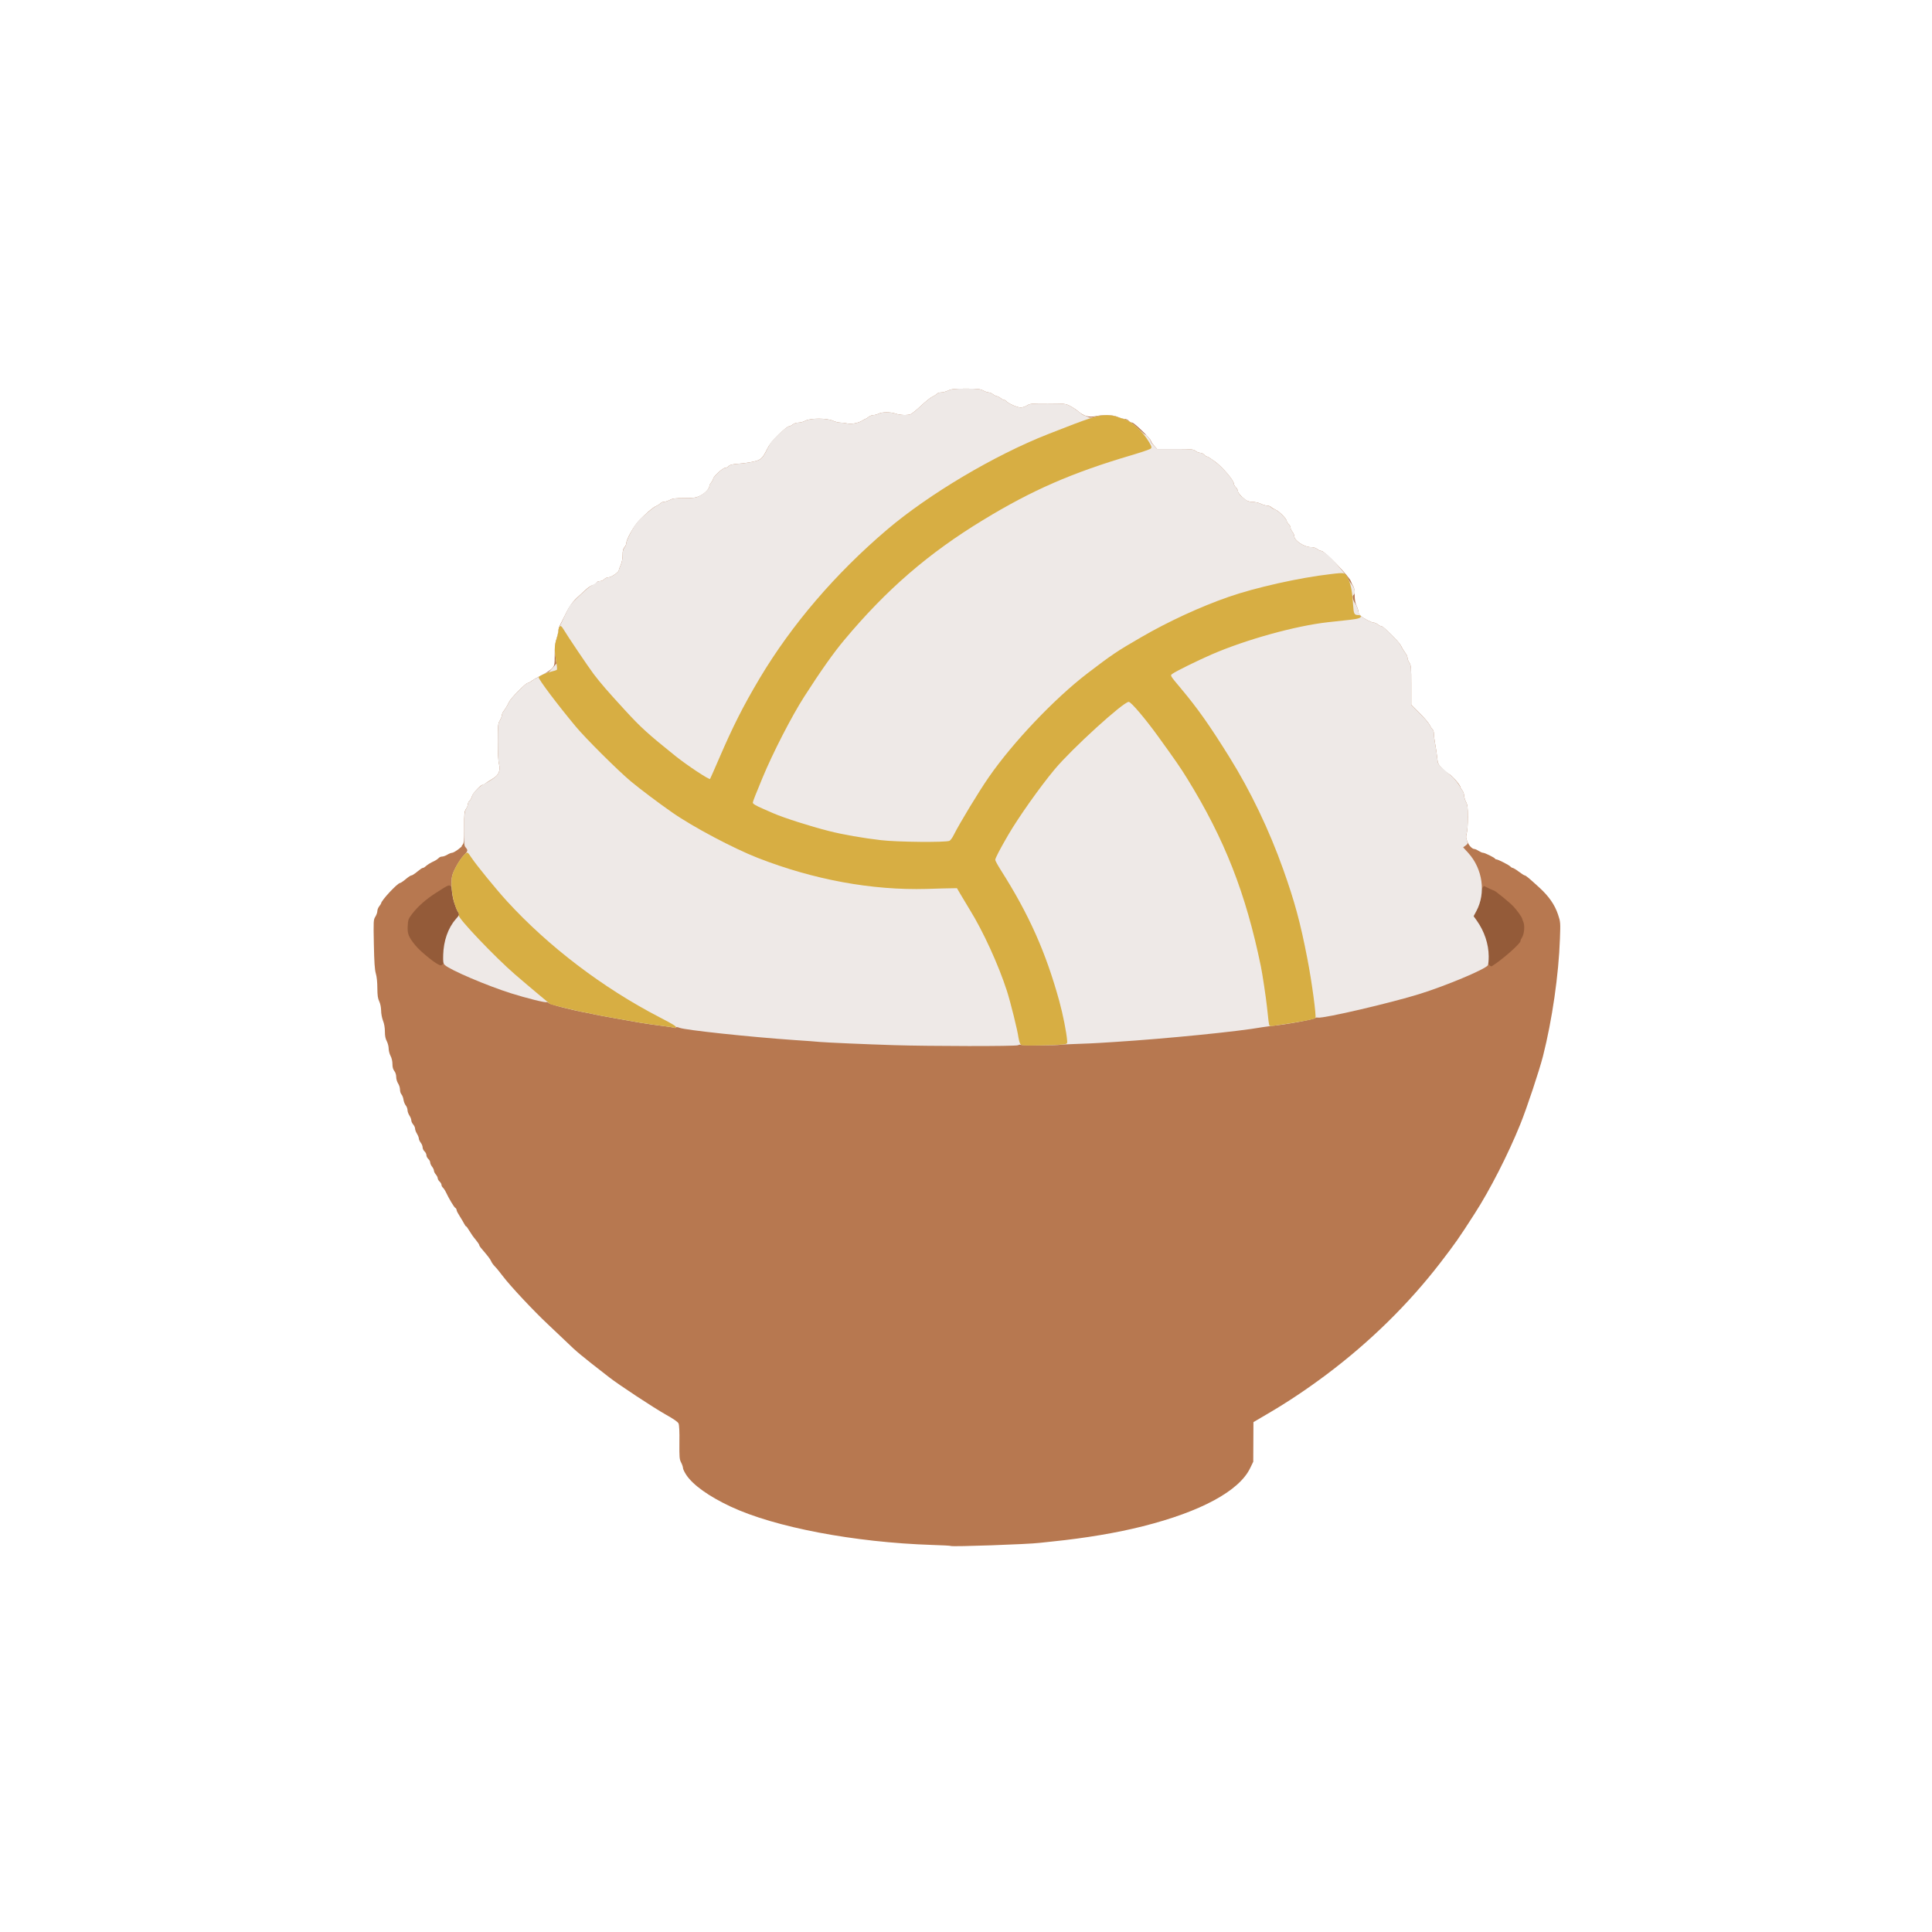
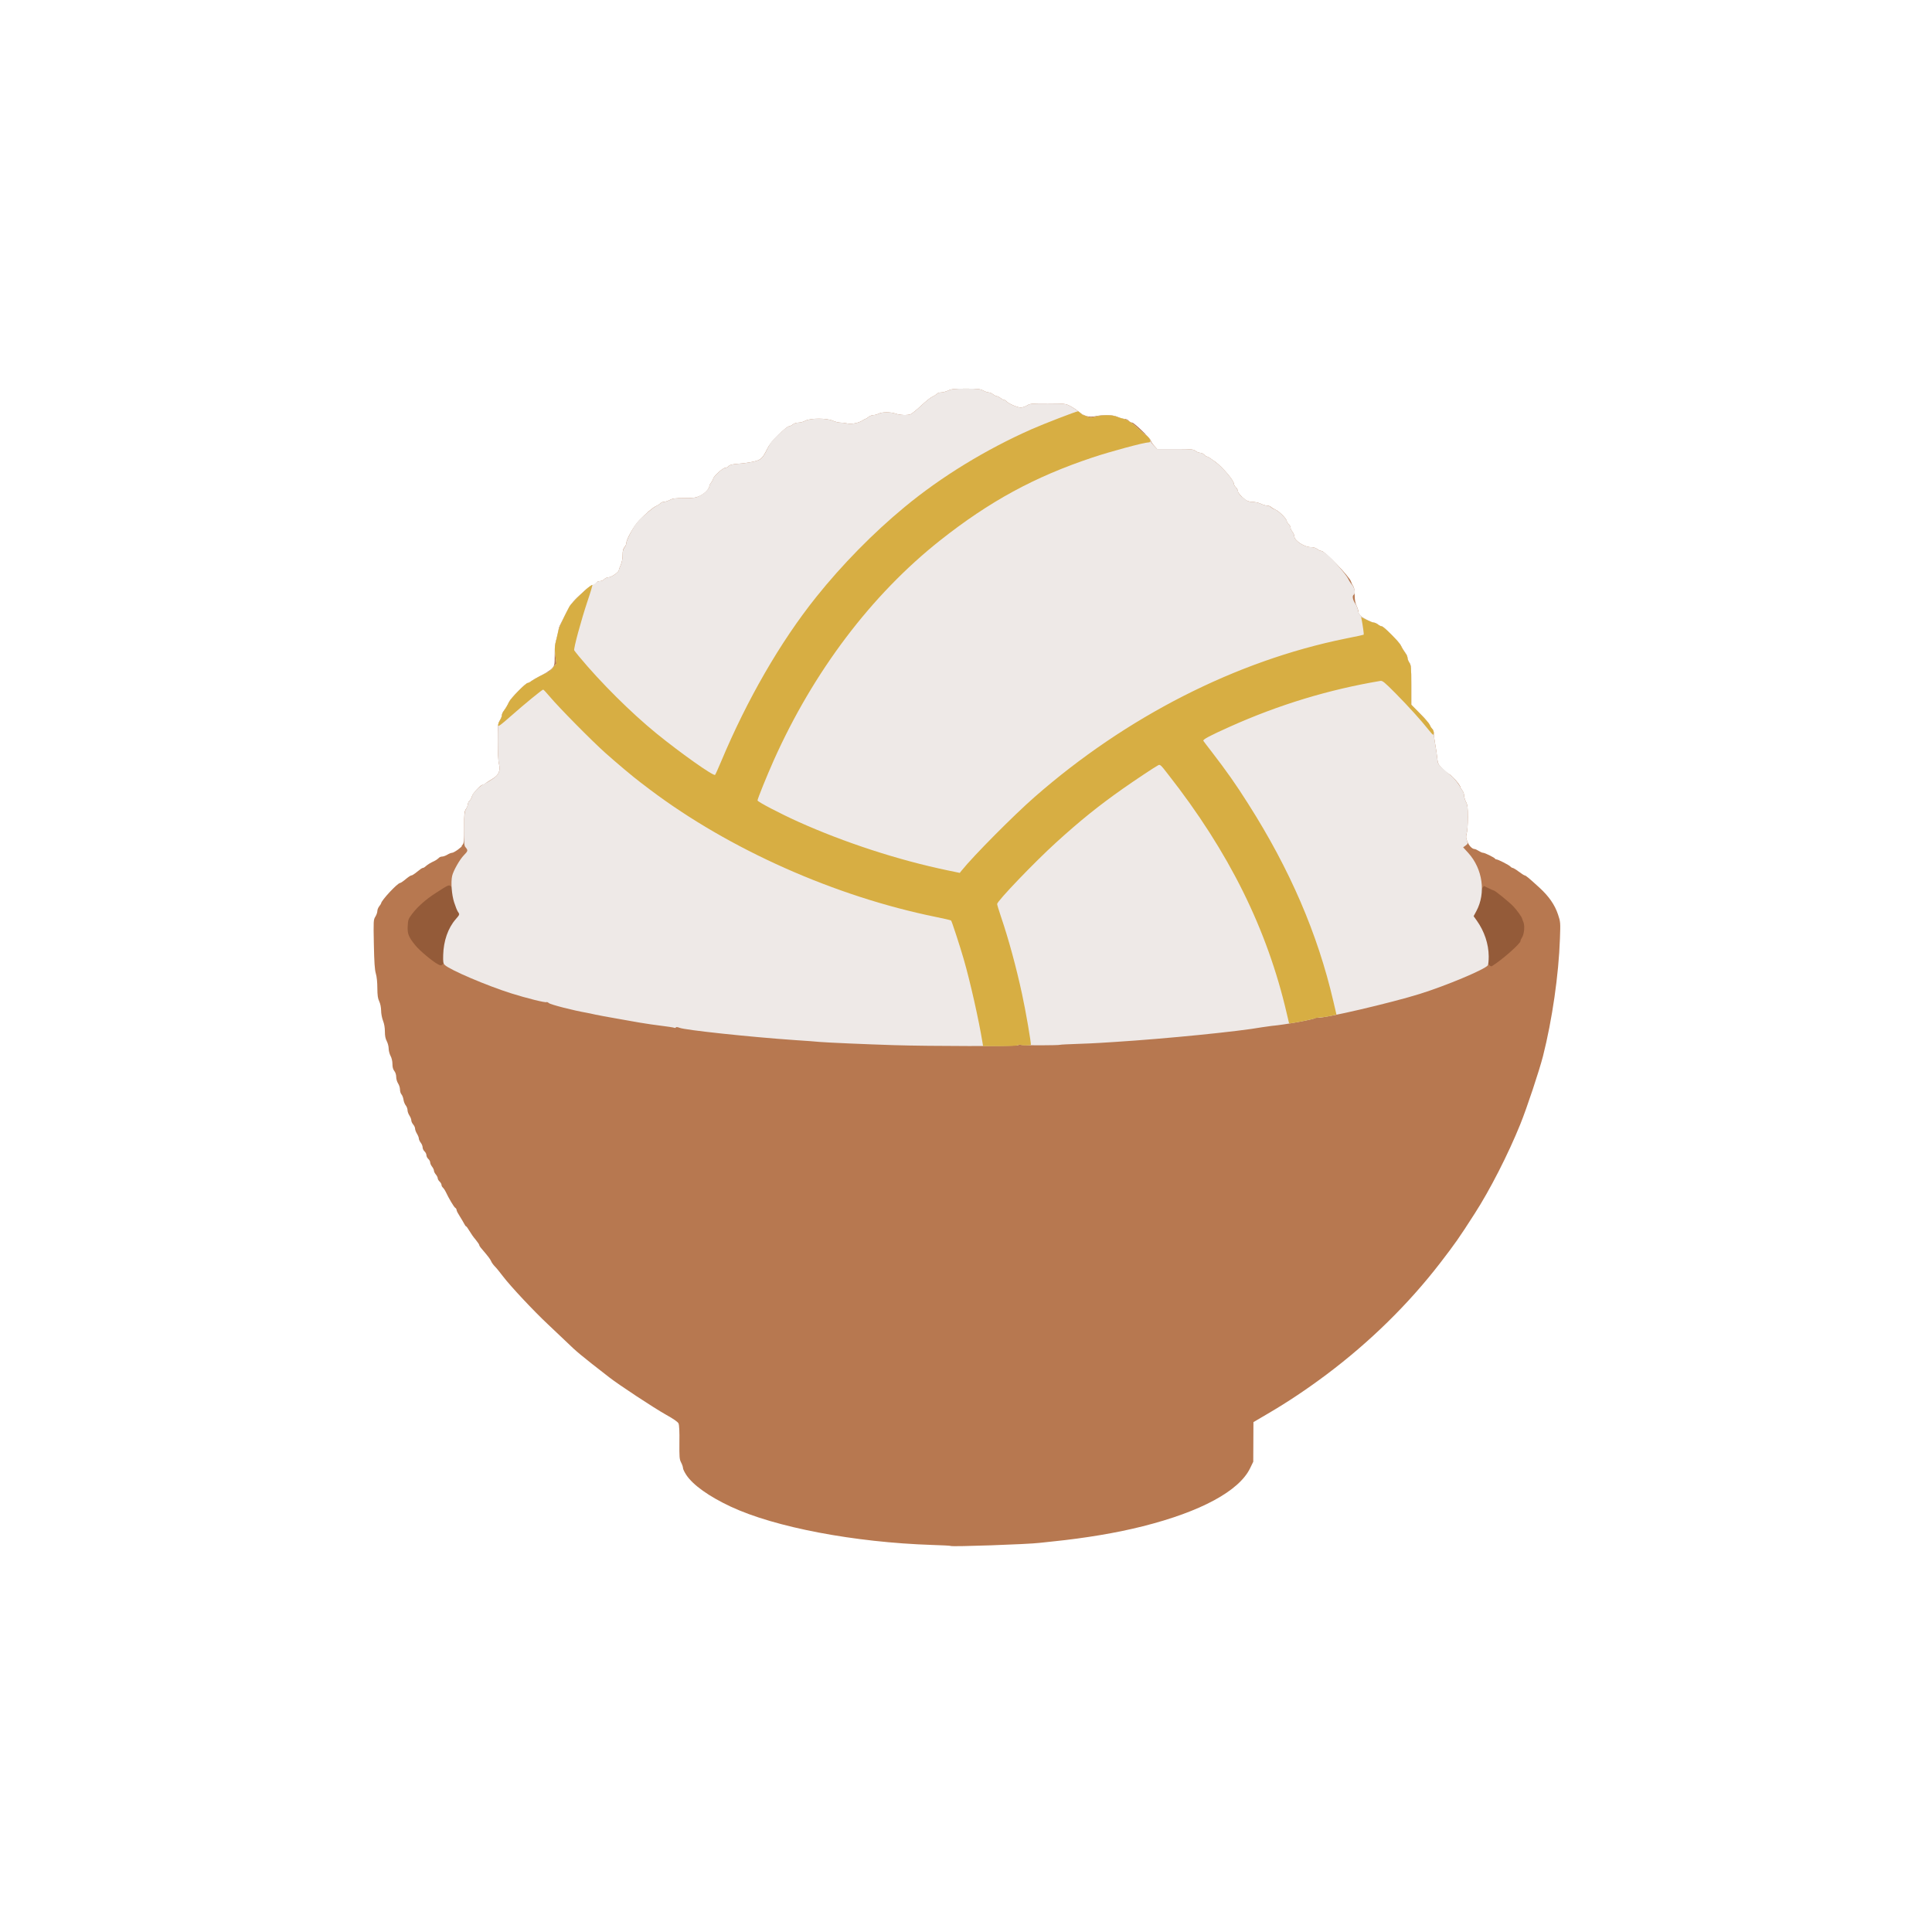
<svg xmlns="http://www.w3.org/2000/svg" viewBox="0 0 2048 2048" width="2048" height="2048">
  <path id="bowl" fill="#B77850" d="M1008.0 1638.8C1007.7 1638.5 998.7 1638.0 988.0 1637.7C905.7 1635.0 821.3 1619.0 774.4 1597.0C751.4 1586.2 734.6 1574.2 727.5 1563.5C725.6 1560.6 724.0 1557.3 724.0 1556.2C724.0 1555.0 723.1 1552.4 722.0 1550.3C720.2 1546.8 720.1 1544.7 720.2 1529.0C720.4 1517.9 720.0 1510.6 719.3 1509.0C718.6 1507.3 714.3 1504.3 705.9 1499.6C693.4 1492.6 656.0 1468.0 645.9 1460.1C615.1 1436.2 611.2 1432.9 600.0 1422.0C596.3 1418.4 587.7 1410.3 581.0 1404.0C566.0 1390.0 540.9 1363.2 533.2 1353.0C530.1 1348.9 526.3 1344.2 524.6 1342.5C523.0 1340.9 521.2 1338.4 520.6 1336.9C519.6 1334.6 517.8 1332.2 509.7 1322.7C508.8 1321.6 508.0 1320.3 508.0 1319.7C508.0 1319.2 506.3 1316.7 504.2 1314.1C502.0 1311.6 499.1 1307.4 497.6 1304.8C496.0 1302.1 494.5 1300.0 494.1 1300.0C493.7 1300.0 492.8 1298.8 492.1 1297.3C491.4 1295.9 489.3 1292.4 487.5 1289.5C485.6 1286.6 484.0 1283.6 484.0 1282.7C484.0 1281.8 483.3 1280.7 482.5 1280.3C481.2 1279.5 475.6 1270.1 472.5 1263.4C471.7 1261.7 470.4 1259.8 469.6 1259.0C468.7 1258.3 468.0 1257.0 468.0 1256.0C468.0 1255.1 467.1 1253.5 466.0 1252.5C464.9 1251.5 464.0 1249.9 464.0 1249.0C464.0 1248.1 463.1 1246.3 462.0 1245.0C460.9 1243.7 460.0 1241.9 460.0 1241.0C460.0 1240.0 459.1 1238.1 458.0 1236.7C456.9 1235.3 456.0 1233.3 456.0 1232.2C456.0 1231.2 455.1 1229.5 454.0 1228.5C452.9 1227.5 452.0 1225.7 452.0 1224.5C452.0 1223.3 451.1 1221.5 450.0 1220.5C448.9 1219.5 448.0 1217.6 448.0 1216.3C448.0 1214.9 447.1 1212.7 446.0 1211.3C444.9 1209.9 444.0 1207.9 444.0 1206.9C444.0 1205.9 443.1 1203.6 442.0 1201.8C440.9 1200.0 440.0 1197.6 440.0 1196.4C440.0 1195.2 439.1 1193.3 438.0 1192.0C436.9 1190.7 436.0 1188.8 436.0 1187.6C436.0 1186.4 435.1 1184.2 434.0 1182.5C432.9 1180.8 432.0 1178.3 432.0 1176.9C432.0 1175.4 431.2 1173.2 430.2 1171.9C429.1 1170.6 428.0 1167.8 427.7 1165.6C427.4 1163.5 426.4 1161.0 425.5 1160.0C424.7 1159.1 424.0 1156.8 424.0 1154.9C424.0 1153.0 423.1 1150.2 422.0 1148.5C420.9 1146.8 420.0 1143.8 420.0 1141.7C420.0 1139.3 419.2 1136.8 418.0 1135.3C416.6 1133.5 416.0 1131.2 416.0 1127.9C416.0 1124.9 415.2 1121.5 414.0 1119.3C412.9 1117.2 412.0 1113.7 412.0 1111.5C412.0 1109.3 411.1 1105.8 410.0 1103.7C408.6 1101.1 408.0 1098.1 408.0 1093.5C408.0 1089.4 407.3 1085.2 406.0 1082.0C404.9 1079.1 404.0 1074.5 404.0 1071.2C403.9 1067.7 403.2 1064.0 402.0 1061.5C400.5 1058.4 400.1 1055.3 400.0 1047.5C400.0 1041.3 399.4 1035.3 398.4 1032.0C397.2 1027.8 396.7 1020.3 396.3 1000.8C395.8 975.9 395.9 974.9 397.9 971.7C399.1 969.8 400.0 967.1 400.0 965.8C400.0 964.4 400.9 962.1 402.0 960.7C403.1 959.3 404.0 957.9 404.0 957.6C404.0 954.7 421.4 936.0 424.1 936.0C424.7 936.0 427.4 934.2 430.0 932.0C432.6 929.8 435.3 928.0 436.0 928.0C436.7 928.0 438.5 927.0 440.0 925.8C445.7 921.2 447.4 920.0 448.4 920.0C448.9 920.0 450.2 919.3 451.2 918.3C453.3 916.5 456.1 914.7 460.6 912.6C462.3 911.8 464.2 910.4 465.0 909.6C465.7 908.7 467.3 908.0 468.6 908.0C469.9 908.0 472.4 907.1 474.2 906.0C476.0 904.9 478.3 904.0 479.2 904.0C480.2 904.0 483.0 902.4 485.6 900.5C488.1 898.6 489.9 897.0 489.5 897.0C489.1 897.0 489.6 896.3 490.4 895.4C491.7 894.1 492.0 891.0 492.0 877.2C492.0 862.2 492.2 860.2 494.0 857.5C495.1 855.9 496.0 853.6 496.0 852.4C496.0 851.3 496.8 849.5 497.9 848.6C498.9 847.7 500.0 845.6 500.3 844.1C500.9 841.3 509.4 832.0 511.5 832.0C512.1 832.0 513.5 831.3 514.5 830.5C515.6 829.6 518.9 827.5 521.9 825.7C528.8 821.6 530.7 817.2 528.9 809.5C528.1 806.5 527.7 797.1 527.7 785.8C527.7 768.6 527.9 766.9 529.9 763.7C531.0 761.8 532.0 759.4 532.0 758.3C532.0 757.2 532.8 755.2 533.8 753.9C536.6 750.0 537.9 747.7 539.6 744.1C541.4 740.2 557.3 724.0 559.4 724.0C560.1 724.0 561.9 723.1 563.3 721.9C564.8 720.8 569.8 717.9 574.5 715.6C579.1 713.2 584.1 709.9 585.5 708.2C587.8 705.4 588.0 704.5 588.0 694.2C588.0 686.0 588.5 681.7 590.0 677.0C591.1 673.6 592.0 669.6 592.0 668.3C592.0 666.9 592.8 664.1 593.9 662.1C594.9 660.1 597.2 655.6 599.0 652.0C603.9 641.9 607.0 637.7 614.4 631.1C616.0 629.7 619.1 626.8 621.4 624.7C623.7 622.6 626.8 620.6 628.3 620.3C629.8 620.0 631.5 618.9 632.1 617.9C632.7 616.7 634.2 616.0 635.9 616.0C637.4 616.0 639.5 615.1 640.5 614.0C641.5 612.9 643.5 612.0 645.0 612.0C647.9 612.0 656.0 606.5 656.0 604.5C656.0 603.8 656.9 601.3 658.0 598.9C659.2 596.1 660.0 592.3 660.0 588.4C660.0 583.8 660.5 581.8 662.0 580.0C663.1 578.7 664.0 576.7 664.0 575.4C664.0 571.6 672.2 557.1 677.5 551.7C685.0 544.0 692.1 537.9 695.6 536.4C697.3 535.7 699.2 534.4 700.0 533.6C700.7 532.7 702.3 532.0 703.7 532.0C705.0 532.0 707.8 531.1 710.0 530.0C713.2 528.3 715.9 528.0 725.4 528.0C735.3 528.0 737.5 527.7 742.0 525.6C747.0 523.3 752.0 518.1 752.0 515.2C752.0 514.4 752.9 512.7 754.0 511.3C755.1 509.9 756.0 508.2 756.0 507.5C756.0 505.4 766.1 496.0 768.5 496.0C769.7 496.0 771.4 495.2 772.4 494.1C773.6 492.7 776.1 492.1 782.6 491.6C787.4 491.3 794.4 490.3 798.4 489.4C806.6 487.6 808.3 486.0 813.2 476.0C815.5 471.2 818.7 467.2 825.3 460.7C830.3 455.9 835.1 452.0 836.0 452.0C837.0 452.0 838.9 451.1 840.3 450.0C841.7 448.8 844.3 448.0 846.4 448.0C848.4 448.0 851.7 447.1 853.7 446.0C859.1 443.1 876.5 443.1 882.9 446.0C885.3 447.1 888.9 448.0 890.9 448.0C892.9 448.0 896.1 448.4 898.2 448.9C902.5 449.9 910.3 448.4 914.3 445.7C915.7 444.8 917.2 444.0 917.6 444.0C917.9 444.0 919.3 443.1 920.7 442.0C922.1 440.9 924.4 440.0 925.9 440.0C927.3 440.0 929.8 439.3 931.4 438.5C935.0 436.6 944.3 436.6 949.5 438.5C954.1 440.1 961.8 440.4 965.3 439.1C966.6 438.6 971.7 434.5 976.6 429.9C981.4 425.4 986.8 421.1 988.6 420.4C990.3 419.7 992.2 418.4 993.0 417.6C993.7 416.7 995.7 416.0 997.5 416.0C999.3 416.0 1002.7 415.1 1005.1 414.0C1008.8 412.3 1011.7 412.0 1024.0 412.0C1036.6 412.0 1039.0 412.3 1042.3 414.0C1044.3 415.1 1046.9 416.0 1048.1 416.0C1049.2 416.0 1051.3 416.9 1052.7 418.0C1054.1 419.1 1055.9 420.0 1056.7 420.0C1057.5 420.0 1059.3 420.9 1060.7 422.0C1062.1 423.1 1063.8 424.0 1064.5 424.0C1065.2 424.0 1066.3 424.6 1066.9 425.4C1068.9 427.8 1078.5 432.0 1082.0 432.0C1083.8 432.0 1086.8 431.0 1088.7 429.8C1092.0 427.8 1093.5 427.7 1110.9 427.7C1129.0 427.8 1129.6 427.9 1134.4 430.4C1137.1 431.8 1141.2 434.5 1143.4 436.4C1149.3 441.2 1154.5 442.6 1161.6 441.1C1170.4 439.4 1179.8 439.7 1184.9 442.0C1187.3 443.1 1190.4 444.0 1192.0 444.0C1193.5 444.0 1195.5 444.9 1196.5 446.0C1197.5 447.1 1199.2 448.0 1200.2 448.0C1202.3 448.0 1220.0 465.2 1220.0 467.3C1220.0 468.0 1221.5 470.3 1223.3 472.3L1226.6 476.0L1245.6 476.0C1263.2 476.0 1264.9 476.2 1267.3 478.0C1268.7 479.1 1270.9 480.0 1272.3 480.0C1273.6 480.0 1275.5 480.9 1276.5 482.0C1277.5 483.1 1278.9 484.0 1279.6 484.0C1280.3 484.0 1284.3 486.6 1288.5 489.7C1296.4 495.7 1308.0 509.4 1308.0 512.9C1308.0 513.9 1308.9 515.5 1310.0 516.5C1311.1 517.5 1312.0 519.1 1312.0 520.0C1312.0 522.1 1315.4 526.1 1319.9 529.5C1322.4 531.3 1324.7 532.0 1327.9 532.0C1330.4 532.1 1334.3 532.9 1336.5 534.0C1338.7 535.1 1341.7 535.9 1343.2 536.0C1344.7 536.0 1346.5 536.6 1347.3 537.4C1348.1 538.2 1350.2 539.5 1352.1 540.3C1355.8 541.8 1364.0 550.1 1364.0 552.3C1364.0 553.1 1364.9 554.5 1366.0 555.5C1367.1 556.5 1368.0 558.2 1368.0 559.2C1368.0 560.3 1368.9 562.3 1370.0 563.7C1371.1 565.1 1372.0 567.2 1372.0 568.4C1372.0 573.0 1382.6 580.0 1389.6 580.0C1392.2 580.0 1394.7 580.7 1396.3 582.0C1397.7 583.1 1399.7 584.0 1400.8 584.0C1404.1 584.0 1430.9 611.7 1432.1 616.4C1432.5 617.8 1433.5 619.9 1434.4 621.2C1435.5 622.7 1436.0 625.7 1436.0 630.6C1436.0 635.6 1436.6 639.1 1438.0 642.1C1439.1 644.5 1440.0 647.4 1440.0 648.6C1440.0 649.7 1441.0 651.6 1442.3 652.8C1445.2 655.5 1453.9 660.0 1456.3 660.0C1457.4 660.0 1459.3 660.9 1460.7 662.0C1462.1 663.1 1463.9 664.0 1464.8 664.0C1466.6 664.0 1483.1 680.5 1484.8 684.0C1486.2 686.9 1487.8 689.5 1490.2 692.9C1491.2 694.2 1492.0 696.2 1492.0 697.4C1492.0 698.5 1492.9 700.9 1494.0 702.5C1495.8 705.3 1496.0 707.2 1496.0 726.3L1496.0 747.0L1505.2 756.3C1510.2 761.3 1514.9 766.9 1515.6 768.6C1516.3 770.3 1517.6 772.2 1518.4 773.0C1519.3 773.7 1520.0 775.8 1520.0 777.9C1520.0 779.9 1520.6 784.9 1521.4 789.0C1522.2 793.1 1523.1 799.5 1523.5 803.2C1524.1 809.3 1524.5 810.1 1528.7 814.5C1531.2 817.0 1534.5 819.7 1536.0 820.5C1539.3 822.2 1548.0 832.2 1548.0 834.3C1548.0 834.8 1548.9 836.3 1550.0 837.7C1551.1 839.1 1552.0 841.6 1552.0 843.2C1552.0 844.8 1552.9 847.8 1554.0 850.0C1555.7 853.3 1556.0 855.9 1556.0 866.4C1556.0 873.3 1555.5 880.9 1554.8 883.3C1553.8 887.0 1553.9 888.4 1555.4 892.0C1557.2 896.5 1560.5 899.9 1563.0 900.0C1563.8 900.0 1565.8 900.9 1567.5 902.0C1569.2 903.1 1571.2 904.0 1572.2 904.0C1574.0 904.0 1584.3 909.1 1584.8 910.2C1585.0 910.7 1585.7 911.0 1586.3 911.0C1588.0 911.0 1599.7 917.0 1601.0 918.5C1601.7 919.3 1602.8 920.0 1603.4 920.0C1604.1 920.0 1607.1 921.8 1610.0 924.0C1612.9 926.2 1615.8 928.0 1616.3 928.0C1617.4 928.0 1620.9 930.9 1631.7 940.8C1641.8 950.0 1648.1 959.0 1651.6 969.5C1654.2 977.3 1654.2 977.9 1653.6 995.0C1652.3 1033.2 1645.4 1081.1 1635.6 1119.7C1631.6 1135.2 1618.7 1174.1 1611.6 1191.7C1598.7 1223.6 1579.4 1261.4 1563.2 1286.5C1546.2 1313.0 1542.7 1317.9 1526.5 1339.0C1493.0 1382.4 1452.4 1422.3 1406.5 1456.8C1385.0 1472.9 1365.2 1486.1 1344.2 1498.4L1328.7 1507.5L1328.6 1528.5L1328.5 1549.5L1325.1 1556.5C1313.4 1580.5 1273.0 1602.4 1211.5 1617.9C1184.3 1624.8 1150.5 1630.5 1116.0 1634.0C1110.2 1634.6 1103.9 1635.3 1102.0 1635.5C1090.1 1637.0 1009.1 1639.8 1008.0 1638.8Z" />
  <path id="band" fill="#945B39" d="M1578.3 1022.7C1576.7 1021.0 1576.1 1018.6 1575.7 1011.5C1574.8 997.8 1570.2 984.9 1562.3 974.4L1560.0 971.3L1562.9 965.4C1564.5 962.2 1566.6 955.9 1567.5 951.5C1568.5 946.7 1569.9 942.7 1571.1 941.4L1573.1 939.2L1578.1 941.6C1580.8 942.9 1583.2 944.0 1583.6 944.0C1584.8 944.0 1599.8 956.2 1604.1 960.7C1608.0 964.7 1613.3 972.2 1613.6 974.0C1613.6 974.3 1614.2 975.9 1614.9 977.5C1616.5 981.4 1615.7 990.3 1613.4 993.8C1612.4 995.3 1611.7 996.9 1611.8 997.4C1612.5 999.6 1592.2 1017.6 1581.4 1024.2C1580.8 1024.6 1579.4 1024.0 1578.3 1022.7ZM464.3 1022.2C458.6 1019.2 444.8 1007.7 440.3 1002.1C433.1 993.3 431.7 989.8 432.2 981.6C432.5 975.1 432.9 974.0 436.7 969.0C442.5 961.3 451.1 953.6 461.5 946.9C476.4 937.3 476.0 937.5 478.5 940.2C480.0 941.7 481.2 945.2 482.2 950.5C483.1 955.0 484.7 960.5 485.8 962.8C487.0 965.3 487.4 967.2 486.8 967.6C486.3 967.9 486.1 968.9 486.5 969.7C486.8 970.6 486.0 972.7 484.7 974.4C477.5 983.8 472.0 1000.3 472.0 1012.5C472.0 1018.6 471.7 1019.9 469.8 1021.7C467.6 1023.8 467.4 1023.8 464.3 1022.2Z" />
  <path id="rice" fill="#EEE9E7" d="M947.5 1107.9C918.4 1107.0 875.2 1105.1 869.0 1104.5C866.5 1104.2 854.4 1103.3 842.0 1102.5C794.4 1099.2 726.1 1091.9 720.3 1089.5C718.3 1088.7 716.8 1088.5 716.5 1089.1C716.1 1089.6 715.6 1089.8 715.2 1089.6C714.8 1089.4 712.2 1088.9 709.5 1088.5C694.6 1086.6 682.9 1084.9 678.0 1084.0C675.0 1083.4 671.1 1082.7 669.5 1082.5C667.9 1082.2 660.0 1080.8 652.0 1079.4C644.0 1078.0 634.6 1076.3 631.0 1075.5C627.4 1074.7 623.4 1073.8 622.0 1073.6C607.7 1071.1 583.8 1065.0 581.8 1063.3C580.9 1062.5 579.7 1062.0 579.3 1062.3C578.1 1063.1 558.1 1058.1 541.9 1053.0C516.2 1044.9 476.8 1028.1 471.5 1022.9C469.8 1021.3 469.6 1019.8 469.8 1012.3C470.2 997.4 474.9 983.8 483.0 974.5C487.5 969.3 487.5 969.3 485.4 966.5C484.6 965.4 482.8 960.9 481.4 956.5C478.8 948.4 477.8 935.1 479.3 928.5C480.5 923.1 487.4 910.9 491.8 906.5C496.2 902.0 496.3 901.4 493.2 897.8C492.0 896.4 491.8 892.7 491.9 878.3C492.1 862.7 492.4 860.2 494.1 857.4C495.1 855.7 496.0 853.4 496.0 852.3C496.0 851.2 496.8 849.5 497.9 848.6C498.9 847.7 500.0 845.7 500.3 844.1C501.0 840.9 508.0 833.5 512.4 831.4C514.1 830.7 518.2 828.3 521.4 826.2C528.9 821.5 530.7 817.3 528.9 809.5C528.1 806.5 527.7 797.1 527.7 785.8C527.7 768.6 527.9 766.9 529.9 763.7C531.0 761.8 532.0 759.4 532.0 758.3C532.0 757.2 532.8 755.2 533.8 753.9C536.6 750.0 537.9 747.7 539.6 744.1C541.4 740.2 557.3 724.0 559.4 724.0C560.1 724.0 561.8 723.2 563.1 722.1C566.2 719.8 579.0 713.0 580.4 713.0C581.0 713.0 583.4 710.8 585.7 708.2L589.8 703.4L588.7 695.1C587.9 688.9 587.9 685.6 588.8 681.9C589.5 679.2 590.5 674.6 591.1 671.8C591.7 668.9 593.0 664.7 594.0 662.5C595.9 658.2 601.7 646.2 603.7 642.6C605.8 638.9 623.8 622.0 627.3 620.5C629.2 619.7 631.2 618.4 632.0 617.6C632.7 616.7 634.5 616.0 636.0 616.0C637.5 616.0 639.5 615.1 640.5 614.0C641.5 612.9 643.5 612.0 645.0 612.0C647.9 612.0 656.0 606.5 656.0 604.5C656.0 603.8 656.9 601.3 658.0 598.9C659.2 596.1 660.0 592.3 660.0 588.7C660.0 584.4 660.5 582.1 662.0 580.3C663.1 578.9 664.0 576.7 664.0 575.4C664.0 572.6 671.0 559.0 675.1 554.1C679.3 548.9 692.0 538.0 695.6 536.4C697.3 535.7 699.2 534.4 700.0 533.6C700.7 532.7 702.3 532.0 703.7 532.0C705.0 532.0 707.8 531.1 710.0 530.0C713.3 528.3 715.9 528.0 725.5 528.0C735.8 528.0 737.6 527.7 741.9 525.5C747.0 523.0 752.0 517.9 752.0 515.3C752.0 514.5 752.9 512.7 754.0 511.3C755.1 509.9 756.0 508.2 756.0 507.5C756.0 505.4 766.1 496.0 768.5 496.0C769.7 496.0 771.4 495.2 772.4 494.1C773.6 492.7 776.1 492.1 782.6 491.6C787.4 491.3 794.4 490.3 798.4 489.4C806.7 487.6 808.4 486.1 813.6 475.3C816.4 469.6 818.9 466.4 825.7 460.0C830.4 455.6 835.1 452.0 836.0 452.0C837.0 452.0 838.9 451.1 840.3 450.0C841.7 448.8 844.3 448.0 846.4 448.0C848.4 448.0 851.7 447.1 853.7 446.0C859.1 443.1 876.5 443.1 882.9 446.0C885.3 447.1 888.9 448.0 890.9 448.0C892.9 448.0 896.1 448.4 898.2 448.9C902.5 449.9 910.3 448.4 914.3 445.7C915.7 444.8 917.2 444.0 917.6 444.0C917.9 444.0 919.3 443.1 920.7 442.0C922.1 440.9 924.4 440.0 925.9 440.0C927.3 440.0 929.8 439.3 931.4 438.5C935.0 436.6 944.3 436.6 949.5 438.5C954.1 440.1 961.8 440.4 965.3 439.1C966.6 438.6 971.7 434.5 976.6 429.9C981.4 425.4 986.8 421.1 988.6 420.4C990.3 419.7 992.2 418.4 993.0 417.6C993.7 416.7 995.7 416.0 997.5 416.0C999.3 416.0 1002.7 415.1 1005.1 414.0C1008.8 412.3 1011.7 412.0 1024.0 412.0C1036.6 412.0 1039.0 412.3 1042.3 414.0C1044.3 415.1 1046.9 416.0 1048.1 416.0C1049.2 416.0 1051.3 416.9 1052.7 418.0C1054.1 419.1 1055.9 420.0 1056.7 420.0C1057.5 420.0 1059.3 420.9 1060.7 422.0C1062.1 423.1 1063.8 424.0 1064.5 424.0C1065.2 424.0 1066.3 424.6 1066.9 425.4C1068.9 427.8 1078.5 432.0 1082.0 432.0C1083.8 432.0 1086.8 431.0 1088.7 429.8C1092.0 427.8 1093.5 427.7 1110.9 427.7C1129.0 427.8 1129.6 427.9 1134.4 430.4C1137.1 431.8 1141.2 434.6 1143.6 436.5C1145.9 438.4 1148.1 440.0 1148.5 440.0C1148.9 440.0 1150.7 440.7 1152.5 441.6C1155.5 443.0 1156.3 443.0 1161.8 441.6C1169.3 439.6 1178.3 439.6 1183.5 441.6C1185.7 442.5 1188.9 443.5 1190.7 443.9C1195.5 445.2 1200.8 448.7 1207.7 455.3C1211.1 458.5 1214.0 461.0 1214.3 460.8C1214.9 460.3 1220.1 466.7 1219.8 467.7C1219.6 468.2 1221.1 470.2 1223.1 472.3L1226.7 476.0L1245.7 476.0C1263.2 476.0 1264.9 476.2 1267.3 478.0C1268.7 479.1 1270.9 480.0 1272.3 480.0C1273.6 480.0 1275.5 480.9 1276.5 482.0C1277.5 483.1 1278.9 484.0 1279.6 484.0C1280.3 484.0 1284.4 486.6 1288.7 489.9C1296.7 495.9 1308.0 509.4 1308.0 512.9C1308.0 513.9 1308.8 515.5 1309.9 516.4C1310.9 517.3 1312.0 519.4 1312.4 521.0C1312.7 522.9 1314.7 525.3 1318.1 527.9C1322.4 531.3 1323.9 532.0 1327.8 532.0C1330.4 532.1 1334.3 532.9 1336.5 534.0C1338.7 535.1 1341.7 535.9 1343.1 536.0C1344.6 536.0 1346.3 536.7 1347.0 537.4C1347.6 538.2 1349.7 539.4 1351.5 540.0C1355.0 541.2 1364.0 550.0 1364.0 552.3C1364.0 553.1 1364.9 554.5 1366.0 555.5C1367.1 556.5 1368.0 558.2 1368.0 559.2C1368.0 560.3 1368.9 562.3 1370.0 563.7C1371.1 565.1 1372.0 567.2 1372.0 568.4C1372.0 573.0 1382.6 580.0 1389.6 580.0C1392.2 580.0 1394.7 580.7 1396.3 582.0C1397.7 583.1 1399.6 584.0 1400.5 584.0C1401.5 584.0 1404.3 585.8 1406.9 587.9C1413.1 593.1 1427.1 609.2 1429.0 613.3C1429.8 615.1 1431.7 618.1 1433.2 619.9C1436.1 623.2 1437.0 629.2 1435.0 630.5C1433.2 631.6 1433.9 635.8 1436.5 639.6C1437.9 641.7 1439.3 645.0 1439.6 647.1C1440.0 649.2 1441.2 651.8 1442.4 652.9C1445.2 655.5 1454.0 660.0 1456.3 660.0C1457.4 660.0 1459.3 660.9 1460.7 662.0C1462.1 663.1 1464.0 664.0 1464.9 664.0C1466.8 664.0 1483.1 680.4 1484.8 684.0C1486.1 686.8 1487.7 689.4 1490.2 692.9C1491.2 694.2 1492.0 696.2 1492.0 697.4C1492.0 698.5 1492.9 700.9 1494.0 702.5C1495.8 705.3 1496.0 707.2 1496.0 726.3L1496.0 747.1L1505.1 756.3C1510.2 761.4 1514.9 766.9 1515.6 768.6C1516.3 770.3 1517.6 772.2 1518.4 773.0C1519.3 773.7 1520.0 775.8 1520.0 777.9C1520.0 779.9 1520.6 784.9 1521.4 789.0C1522.2 793.1 1523.1 799.5 1523.5 803.2C1524.1 809.7 1524.2 809.9 1530.0 815.2C1533.2 818.1 1537.2 821.5 1538.9 822.8C1541.5 824.8 1548.0 833.2 1548.0 834.6C1548.0 834.9 1548.9 836.3 1550.0 837.7C1551.1 839.1 1552.0 841.6 1552.0 843.2C1552.0 844.8 1552.9 847.8 1554.0 850.0C1555.7 853.3 1556.0 855.9 1556.0 866.6C1556.0 873.6 1555.5 881.0 1554.8 883.2C1553.9 886.3 1553.9 887.9 1554.9 890.7C1556.2 894.2 1556.1 894.4 1553.6 896.3L1551.0 898.2L1556.4 904.1C1571.8 921.1 1575.3 946.7 1565.0 965.8L1562.1 971.2L1565.4 975.8C1573.5 987.2 1578.0 1000.6 1578.1 1013.8C1578.1 1018.4 1577.7 1022.7 1577.1 1023.4C1573.4 1027.9 1533.1 1044.8 1505.0 1053.6C1474.6 1063.1 1403.0 1079.8 1397.2 1078.7C1396.0 1078.5 1394.7 1078.6 1394.5 1079.0C1393.6 1080.5 1362.1 1086.3 1348.0 1087.5C1345.5 1087.8 1341.0 1088.4 1338.0 1088.9C1313.2 1093.4 1235.8 1101.1 1182.0 1104.5C1177.3 1104.8 1170.1 1105.3 1166.0 1105.5C1161.9 1105.8 1150.9 1106.3 1141.6 1106.6C1132.3 1106.9 1124.4 1107.3 1124.0 1107.5C1122.9 1108.2 1083.3 1108.3 1082.1 1107.6C1081.5 1107.2 1080.2 1107.4 1079.1 1108.0C1076.8 1109.2 985.6 1109.1 947.5 1107.9Z" />
-   <path id="gold" fill="#D7AE43" d="M1081.5 1106.5C1080.8 1105.4 1080.0 1102.4 1079.6 1099.8C1078.7 1092.5 1071.3 1062.7 1067.4 1050.5C1058.5 1022.9 1042.1 987.0 1027.8 964.0C1024.3 958.2 1019.8 950.8 1017.9 947.5L1014.4 941.5L1008.9 941.6C1005.9 941.6 994.0 941.9 982.5 942.3C924.2 943.9 862.8 932.6 803.5 909.5C777.8 899.5 734.2 876.4 712.5 861.2C698.4 851.4 677.8 835.9 668.5 828.1C654.4 816.2 620.7 782.7 610.1 769.9C590.8 746.7 571.0 720.4 571.0 718.0C571.0 716.8 578.7 713.3 584.5 711.9C587.2 711.3 589.9 710.4 590.3 710.0C590.7 709.6 590.4 705.4 589.5 700.5C587.5 688.9 587.6 684.5 590.0 677.0C591.1 673.6 592.0 669.5 592.0 668.0C592.0 666.5 592.6 664.7 593.4 664.1C594.5 663.2 595.2 663.7 597.1 666.7C601.9 674.8 623.6 706.9 629.3 714.5C636.8 724.4 644.4 733.1 662.2 752.5C679.4 771.3 687.0 778.1 716.0 801.4C728.2 811.2 751.6 826.7 752.7 825.7C752.9 825.4 757.2 815.8 762.1 804.4C777.0 769.8 787.9 748.3 805.3 719.0C839.4 661.9 885.7 607.9 940.5 561.3C984.8 523.7 1054.2 482.5 1111.0 460.2C1155.4 442.7 1163.9 440.0 1173.5 440.0C1176.8 440.1 1181.3 440.8 1183.5 441.6C1185.7 442.5 1189.0 443.5 1190.7 444.0C1198.9 446.0 1211.1 457.0 1217.9 468.4C1220.8 473.3 1221.1 474.3 1219.9 475.5C1219.1 476.3 1210.0 479.4 1199.5 482.5C1136.2 501.2 1094.0 519.6 1042.0 551.3C984.1 586.5 939.6 625.0 894.9 678.5C883.8 691.7 869.8 711.5 852.5 738.5C839.4 758.9 819.3 797.9 808.3 824.5C801.3 841.3 798.0 849.7 798.0 850.8C798.0 852.1 801.3 854.1 809.0 857.4C812.6 858.9 817.3 861.0 819.5 862.0C830.7 866.9 858.5 875.8 879.0 881.0C893.5 884.7 914.8 888.4 933.8 890.6C951.3 892.7 1003.1 893.1 1006.5 891.3C1007.6 890.7 1009.6 888.0 1010.9 885.3C1017.5 872.2 1037.8 838.7 1048.4 823.5C1073.7 787.0 1117.8 740.5 1152.7 713.8C1178.3 694.2 1184.3 690.1 1210.2 675.2C1238.1 659.0 1272.5 643.1 1301.9 632.9C1330.3 622.9 1377.8 612.3 1410.4 608.6C1426.3 606.7 1426.1 606.6 1429.7 614.8C1432.2 620.4 1433.6 628.7 1434.4 641.9C1434.9 650.6 1435.6 652.0 1439.7 652.0C1440.9 652.0 1442.1 652.4 1442.4 652.9C1443.6 654.7 1439.9 656.1 1431.3 657.0C1421.0 658.1 1414.5 658.8 1407.5 659.6C1373.4 663.4 1321.0 677.9 1284.5 693.7C1269.3 700.3 1246.0 711.8 1242.6 714.4C1240.4 716.2 1240.1 715.8 1252.0 730.0C1269.7 751.1 1282.3 769.0 1303.3 802.7C1325.8 838.9 1345.3 879.6 1360.3 921.7C1372.4 955.7 1378.5 978.1 1385.9 1016.5C1390.5 1039.9 1395.5 1077.1 1394.4 1079.1C1393.7 1080.4 1380.1 1083.0 1349.3 1087.5C1347.5 1087.8 1345.9 1087.6 1345.7 1087.2C1345.1 1086.4 1344.5 1081.6 1343.0 1067.0C1342.1 1058.2 1338.1 1031.5 1336.6 1024.5C1320.6 946.8 1298.2 889.7 1258.6 825.5C1251.4 813.8 1245.9 805.9 1227.7 780.7C1213.9 761.6 1198.9 744.0 1196.5 744.0C1190.8 744.0 1136.3 793.6 1118.0 815.5C1102.4 834.2 1079.7 866.3 1068.8 885.0C1059.8 900.5 1055.0 909.7 1055.0 911.5C1055.0 912.3 1057.7 917.3 1061.0 922.5C1090.7 969.2 1108.7 1009.5 1123.0 1061.6C1126.8 1075.4 1130.6 1094.8 1131.2 1103.0C1131.5 1106.4 1131.5 1106.5 1126.5 1107.2C1123.8 1107.6 1112.8 1108.0 1102.1 1108.2C1083.6 1108.5 1082.7 1108.4 1081.5 1106.5ZM714.9 1089.6C714.7 1089.4 712.2 1088.9 709.5 1088.5C695.0 1086.6 682.9 1084.9 678.0 1084.0C675.0 1083.4 671.1 1082.7 669.5 1082.5C667.9 1082.2 660.0 1080.8 652.0 1079.4C644.0 1078.0 634.6 1076.3 631.0 1075.5C627.4 1074.7 623.4 1073.8 622.0 1073.6C616.4 1072.6 603.9 1069.8 594.0 1067.3L583.5 1064.6L571.0 1054.2C564.1 1048.5 552.9 1038.9 546.0 1033.0C524.8 1014.7 485.3 973.2 486.4 970.4C486.7 969.6 486.1 967.5 485.0 965.8C480.1 957.2 477.1 938.2 479.3 928.5C480.8 921.6 489.3 907.6 493.9 904.4C495.6 903.2 496.1 903.6 499.5 908.8C505.0 917.1 525.9 942.7 537.6 955.5C581.4 1003.3 638.6 1046.9 698.7 1078.1C714.4 1086.2 717.8 1088.4 716.3 1089.3C715.7 1089.7 715.1 1089.8 714.9 1089.6Z" />
+   <path id="gold" fill="#D7AE43" d="M1041.5 1105.2C1037.7 1081.7 1028.4 1040.2 1021.5 1016.5C1017.6 1003.0 1009.0 976.6 1008.2 975.8C1007.8 975.4 1000.5 973.7 992.0 972.0C884.9 950.2 772.9 900.3 689.1 837.1C685.1 834.0 680.6 830.6 679.1 829.5C671.7 824.0 653.1 808.3 642.0 798.4C627.4 785.4 592.4 749.9 583.0 738.7C579.5 734.5 576.2 731.0 575.8 731.0C574.7 731.0 556.0 746.3 541.4 759.2C530.3 769.0 528.0 770.6 528.0 768.8C528.0 767.5 528.9 765.1 530.0 763.5C531.1 761.9 532.0 759.5 532.0 758.4C532.0 757.2 532.8 755.2 533.8 753.9C536.6 750.0 537.9 747.7 539.6 744.1C541.4 740.2 557.3 724.0 559.4 724.0C560.1 724.0 561.8 723.2 563.1 722.1C566.2 719.8 579.0 713.0 580.4 713.0C581.0 713.0 583.4 710.8 585.7 708.2L589.8 703.4L588.7 695.1C587.9 688.9 587.9 685.6 588.8 681.9C589.5 679.2 590.5 674.6 591.1 671.8C591.7 668.9 593.0 664.7 594.0 662.5C596.1 657.8 601.6 646.5 603.5 643.1C606.1 638.4 625.5 620.0 627.9 620.0C628.3 620.0 626.0 627.8 622.8 637.2C615.9 657.9 607.8 687.8 608.7 689.4C609.1 690.0 611.4 693.0 613.9 696.0C636.8 723.6 669.0 755.6 696.0 777.6C722.0 798.7 756.4 823.0 758.0 821.4C758.5 820.9 761.3 814.6 764.3 807.5C791.9 741.6 827.2 680.4 865.1 633.0C892.6 598.6 925.7 564.9 959.0 537.4C997.7 505.4 1044.7 476.6 1093.5 455.0C1106.4 449.3 1140.9 436.0 1142.7 436.0C1143.3 436.0 1144.5 436.9 1145.5 438.0C1146.5 439.1 1147.7 440.0 1148.3 440.0C1148.8 440.0 1150.7 440.7 1152.5 441.6C1155.5 443.0 1156.3 443.0 1161.8 441.6C1169.3 439.6 1178.3 439.6 1183.5 441.6C1185.7 442.5 1188.9 443.5 1190.7 443.9C1195.5 445.2 1200.8 448.7 1207.7 455.3C1211.1 458.5 1214.1 461.1 1214.5 461.1C1214.8 461.0 1216.2 462.3 1217.6 463.9C1220.2 467.1 1220.1 469.0 1217.2 469.0C1212.8 469.0 1176.4 478.8 1158.0 485.0C1096.5 505.5 1049.0 531.4 996.5 572.9C923.8 630.5 862.3 711.8 820.2 806.0C812.8 822.6 803.0 846.8 803.0 848.5C803.0 849.9 827.1 862.5 846.0 871.0C895.1 893.1 952.1 911.7 1004.4 922.6L1017.4 925.3L1019.3 922.9C1031.7 907.4 1075.0 863.8 1096.9 844.7C1194.0 759.7 1310.3 700.5 1426.0 677.0C1436.5 674.9 1445.4 673.0 1445.6 672.8C1445.9 672.4 1444.6 662.7 1443.4 656.7L1442.8 654.0L1448.6 657.0C1451.8 658.6 1455.3 660.0 1456.3 660.0C1457.3 660.0 1459.3 660.9 1460.7 662.0C1462.1 663.1 1464.0 664.0 1464.9 664.0C1466.8 664.0 1483.1 680.4 1484.8 684.0C1486.1 686.8 1487.7 689.4 1490.2 692.9C1491.2 694.2 1492.0 696.2 1492.0 697.4C1492.0 698.5 1492.9 700.9 1494.0 702.5C1495.8 705.3 1496.0 707.2 1496.0 726.3L1496.0 747.0L1505.5 756.7C1510.7 761.9 1515.2 767.2 1515.6 768.4C1515.9 769.5 1517.1 771.5 1518.2 772.6C1519.4 773.9 1520.0 775.8 1519.8 777.4C1519.5 779.8 1519.2 779.6 1514.5 773.8C1506.0 763.1 1493.3 749.1 1479.3 734.9C1467.5 723.0 1465.5 721.4 1463.2 721.8C1408.5 731.0 1355.8 747.0 1304.0 770.2C1282.6 779.8 1274.8 783.9 1275.6 785.3C1276.0 786.0 1280.0 791.2 1284.5 797.0C1300.7 818.1 1309.8 831.0 1323.1 852.0C1367.4 921.6 1396.8 989.9 1413.4 1061.4L1416.7 1075.5L1411.6 1076.7C1408.8 1077.4 1403.9 1078.2 1400.8 1078.4C1397.6 1078.6 1394.6 1079.1 1394.1 1079.4C1393.0 1080.1 1377.0 1083.4 1370.5 1084.4L1366.5 1084.9L1364.1 1074.7C1343.3 984.8 1302.7 903.0 1238.2 820.8C1230.5 810.8 1229.7 810.1 1227.7 811.2C1223.9 813.2 1203.0 827.1 1190.5 835.9C1164.9 853.9 1145.1 869.8 1119.5 893.1C1096.7 913.8 1057.0 955.2 1057.0 958.3C1057.0 959.0 1058.8 965.0 1061.0 971.5C1069.2 995.6 1077.3 1025.4 1083.4 1053.7C1087.2 1071.0 1093.4 1106.9 1092.7 1107.6C1092.0 1108.4 1083.5 1108.4 1082.3 1107.7C1081.6 1107.3 1080.2 1107.4 1079.1 1108.0C1077.9 1108.6 1069.9 1109.0 1059.6 1109.0L1042.1 1109.0L1041.5 1105.2Z" />
</svg>
